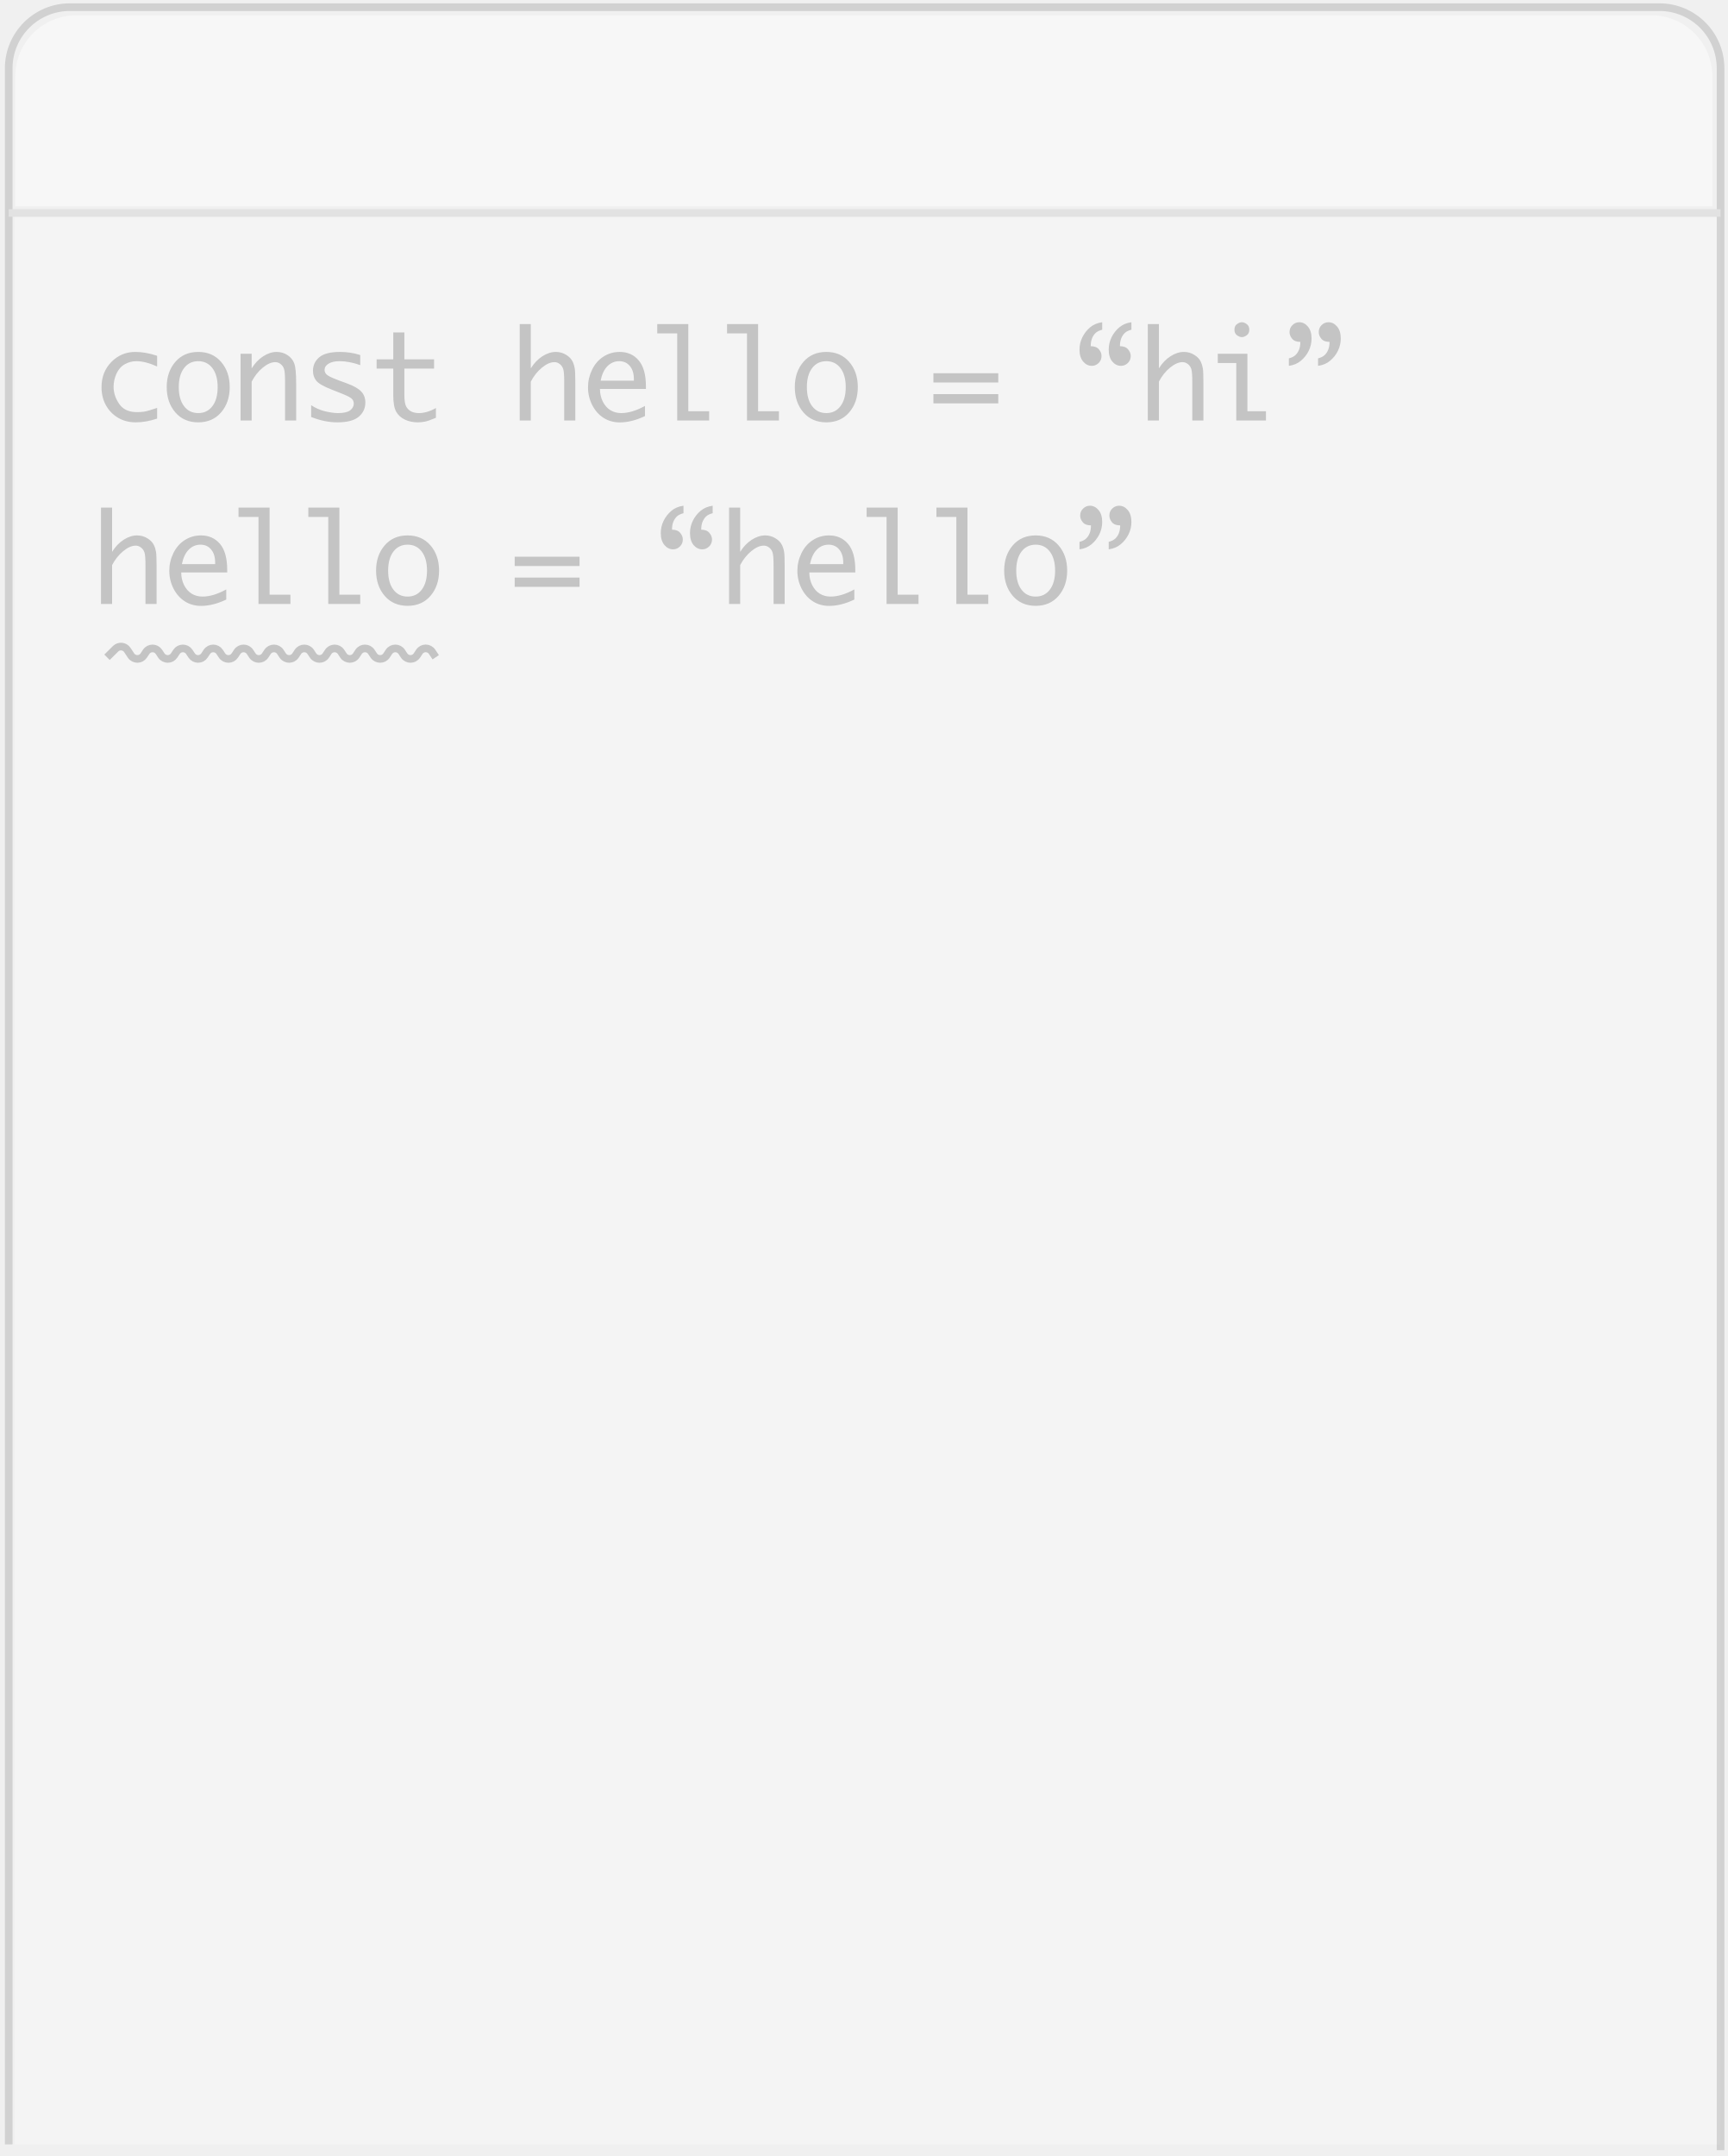
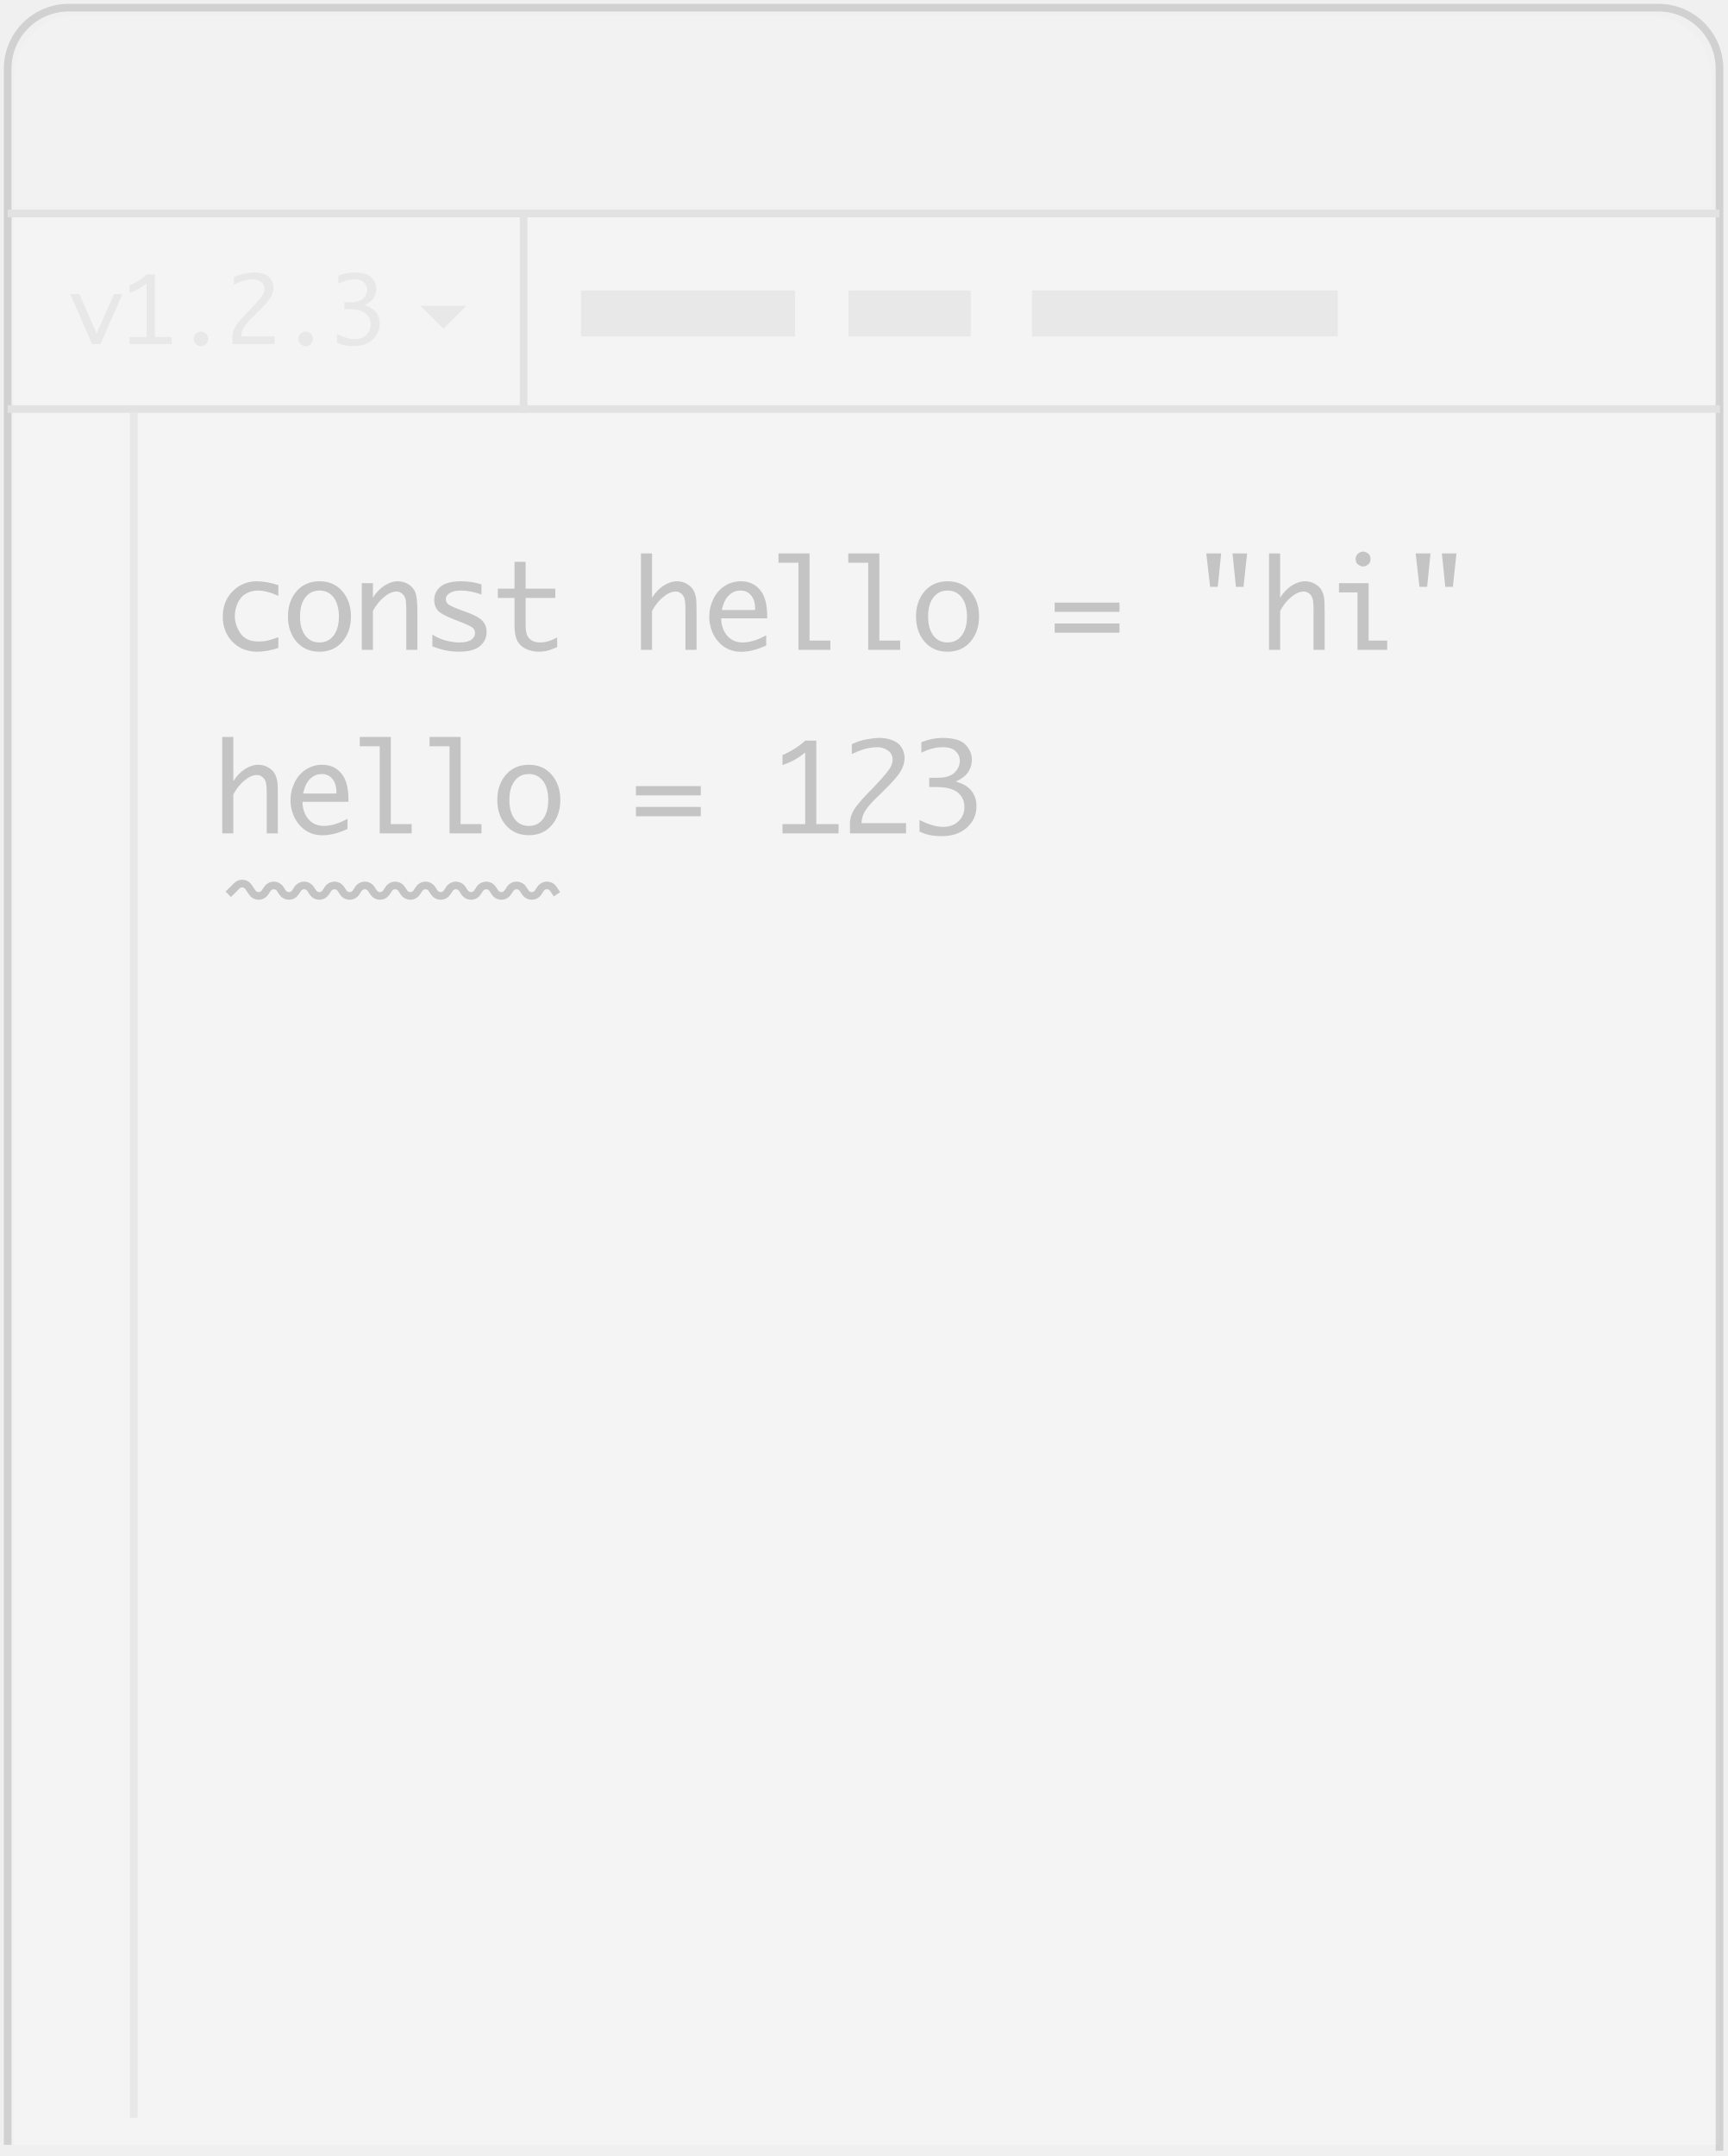
<svg xmlns="http://www.w3.org/2000/svg" width="226" height="282" viewBox="0 0 226 282" fill="none">
-   <path d="M1.902 28.356H225.078V280.477H1.902V28.356Z" fill="#F7F7F7" fill-opacity="0.6" />
-   <path d="M225.078 281.238V8.936C225.078 4.517 221.496 0.936 217.078 0.936H9.14C4.722 0.936 1.14 4.517 1.14 8.936V280.477" stroke="black" stroke-opacity="0.13" />
-   <path opacity="0.6" d="M2 10C2 5.582 5.582 2 10 2H216C220.418 2 224 5.582 224 10V27H2V10Z" fill="#FCFCFC" />
-   <line x1="1.14" y1="27.856" x2="225.078" y2="27.857" stroke="#E2E2E2" />
-   <path d="M20.555 54.75C19.581 55.078 18.654 55.242 17.773 55.242C16.898 55.242 16.12 55.042 15.438 54.641C14.76 54.234 14.232 53.688 13.852 53C13.471 52.307 13.281 51.521 13.281 50.641C13.281 49.318 13.711 48.219 14.57 47.344C15.435 46.469 16.477 46.031 17.695 46.031C18.596 46.031 19.549 46.2 20.555 46.539V47.938C19.539 47.474 18.63 47.242 17.828 47.242C17.297 47.242 16.797 47.375 16.328 47.641C15.859 47.901 15.497 48.31 15.242 48.867C14.987 49.425 14.859 49.997 14.859 50.586C14.859 51.372 15.104 52.122 15.594 52.836C16.088 53.55 16.862 53.906 17.914 53.906C18.232 53.906 18.544 53.885 18.852 53.844C19.159 53.797 19.727 53.633 20.555 53.352V54.75ZM25.934 55.242C24.684 55.242 23.684 54.807 22.934 53.938C22.184 53.062 21.809 51.961 21.809 50.633C21.809 49.305 22.184 48.206 22.934 47.336C23.684 46.466 24.684 46.031 25.934 46.031C27.179 46.031 28.176 46.466 28.926 47.336C29.676 48.206 30.051 49.305 30.051 50.633C30.051 51.961 29.676 53.062 28.926 53.938C28.176 54.807 27.179 55.242 25.934 55.242ZM25.934 54.031C26.71 54.031 27.327 53.729 27.786 53.125C28.244 52.521 28.473 51.69 28.473 50.633C28.473 49.581 28.244 48.753 27.786 48.148C27.327 47.544 26.71 47.242 25.934 47.242C25.153 47.242 24.533 47.544 24.075 48.148C23.616 48.753 23.387 49.581 23.387 50.633C23.387 51.69 23.616 52.521 24.075 53.125C24.533 53.729 25.153 54.031 25.934 54.031ZM31.47 55V46.273H32.923V48.18C33.34 47.508 33.842 46.982 34.431 46.602C35.019 46.221 35.608 46.031 36.196 46.031C36.712 46.031 37.181 46.169 37.602 46.445C38.024 46.716 38.319 47.073 38.485 47.516C38.657 47.958 38.743 48.828 38.743 50.125V55H37.29V49.945C37.29 49.107 37.248 48.555 37.165 48.289C37.087 48.018 36.938 47.797 36.72 47.625C36.506 47.453 36.272 47.367 36.017 47.367C35.506 47.367 34.957 47.609 34.368 48.094C33.785 48.578 33.303 49.185 32.923 49.914V55H31.47ZM40.701 54.539V53C41.284 53.38 41.901 53.648 42.552 53.805C43.203 53.956 43.755 54.031 44.208 54.031C44.943 54.031 45.471 53.914 45.794 53.68C46.117 53.44 46.279 53.143 46.279 52.789C46.279 52.555 46.203 52.354 46.052 52.188C45.901 52.021 45.526 51.815 44.927 51.57L44.427 51.367L43.419 50.969C42.336 50.547 41.654 50.156 41.373 49.797C41.086 49.443 40.943 49.01 40.943 48.5C40.943 47.781 41.219 47.19 41.771 46.727C42.328 46.263 43.229 46.031 44.474 46.031C45.406 46.031 46.289 46.167 47.123 46.438V47.758C46.164 47.414 45.263 47.242 44.419 47.242C43.805 47.242 43.323 47.352 42.974 47.57C42.63 47.784 42.458 48.052 42.458 48.375C42.458 48.688 42.609 48.938 42.912 49.125C43.208 49.312 43.693 49.529 44.365 49.773L45.349 50.133C46.25 50.461 46.883 50.818 47.248 51.203C47.612 51.589 47.794 52.07 47.794 52.648C47.794 53.404 47.503 54.026 46.919 54.516C46.341 55 45.414 55.242 44.138 55.242C43.023 55.242 41.878 55.008 40.701 54.539ZM57.025 54.648C56.343 54.935 55.848 55.104 55.541 55.156C55.234 55.214 54.937 55.242 54.65 55.242C54.041 55.242 53.484 55.125 52.978 54.891C52.473 54.656 52.09 54.31 51.83 53.852C51.575 53.393 51.447 52.685 51.447 51.727V48.211H49.267V47H51.447V43.484H52.9V47H56.783V48.211H52.9V51.703C52.9 52.406 52.984 52.904 53.15 53.195C53.317 53.482 53.538 53.693 53.814 53.828C54.096 53.964 54.426 54.031 54.807 54.031C55.51 54.031 56.249 53.81 57.025 53.367V54.648ZM67.987 55V42.391H69.44V48.18C69.857 47.508 70.36 46.982 70.948 46.602C71.537 46.221 72.125 46.031 72.714 46.031C73.209 46.031 73.659 46.159 74.065 46.414C74.477 46.664 74.763 46.969 74.925 47.328C75.055 47.604 75.143 47.898 75.19 48.211C75.237 48.518 75.261 49.156 75.261 50.125V55H73.808V49.945C73.808 49.107 73.766 48.555 73.683 48.289C73.604 48.018 73.456 47.797 73.237 47.625C73.024 47.453 72.789 47.367 72.534 47.367C72.024 47.367 71.474 47.609 70.886 48.094C70.302 48.578 69.82 49.185 69.44 49.914V55H67.987ZM84.374 54.422C83.213 54.974 82.114 55.25 81.078 55.25C80.291 55.25 79.588 55.055 78.968 54.664C78.348 54.273 77.851 53.716 77.476 52.992C77.106 52.263 76.921 51.484 76.921 50.656C76.921 49.859 77.098 49.094 77.453 48.359C77.807 47.625 78.302 47.055 78.937 46.648C79.572 46.237 80.281 46.031 81.062 46.031C82.098 46.031 82.929 46.401 83.554 47.141C84.184 47.88 84.499 49.021 84.499 50.562V50.875H78.484C78.484 51.479 78.609 52.031 78.859 52.531C79.114 53.031 79.447 53.406 79.859 53.656C80.27 53.906 80.739 54.031 81.265 54.031C82.203 54.031 83.239 53.719 84.374 53.094V54.422ZM78.57 49.789H82.921V49.578C82.921 48.865 82.747 48.297 82.398 47.875C82.049 47.453 81.583 47.242 80.999 47.242C80.411 47.242 79.9 47.458 79.468 47.891C79.041 48.318 78.742 48.95 78.57 49.789ZM88.59 55V43.609H85.98V42.391H90.043V53.789H92.769V55H88.59ZM97.719 55V43.609H95.11V42.391H99.172V53.789H101.899V55H97.719ZM108.098 55.242C106.848 55.242 105.848 54.807 105.098 53.938C104.348 53.062 103.973 51.961 103.973 50.633C103.973 49.305 104.348 48.206 105.098 47.336C105.848 46.466 106.848 46.031 108.098 46.031C109.343 46.031 110.341 46.466 111.091 47.336C111.841 48.206 112.216 49.305 112.216 50.633C112.216 51.961 111.841 53.062 111.091 53.938C110.341 54.807 109.343 55.242 108.098 55.242ZM108.098 54.031C108.874 54.031 109.492 53.729 109.95 53.125C110.408 52.521 110.637 51.69 110.637 50.633C110.637 49.581 110.408 48.753 109.95 48.148C109.492 47.544 108.874 47.242 108.098 47.242C107.317 47.242 106.697 47.544 106.239 48.148C105.781 48.753 105.552 49.581 105.552 50.633C105.552 51.69 105.781 52.521 106.239 53.125C106.697 53.729 107.317 54.031 108.098 54.031ZM130.592 48.82V50.031H122.107V48.82H130.592ZM130.592 51.547V52.758H122.107V51.547H130.592ZM148.007 42.148V43.125C147.632 43.224 147.345 43.365 147.147 43.547C146.954 43.729 146.798 43.964 146.678 44.25C146.564 44.531 146.507 44.875 146.507 45.281C146.986 45.281 147.34 45.419 147.569 45.695C147.803 45.966 147.921 46.255 147.921 46.562C147.921 46.927 147.793 47.234 147.538 47.484C147.283 47.729 146.986 47.852 146.647 47.852C146.204 47.852 145.824 47.664 145.507 47.289C145.194 46.909 145.038 46.391 145.038 45.734C145.038 45.156 145.163 44.615 145.413 44.109C145.663 43.604 146.001 43.172 146.428 42.812C146.861 42.453 147.387 42.232 148.007 42.148ZM144.186 42.148V43.125C143.811 43.224 143.525 43.365 143.327 43.547C143.134 43.729 142.978 43.964 142.858 44.25C142.744 44.531 142.686 44.875 142.686 45.281C143.171 45.281 143.527 45.419 143.757 45.695C143.986 45.966 144.1 46.255 144.1 46.562C144.1 46.927 143.973 47.234 143.717 47.484C143.462 47.729 143.165 47.852 142.827 47.852C142.389 47.852 142.012 47.664 141.694 47.289C141.376 46.909 141.217 46.391 141.217 45.734C141.217 45.156 141.342 44.615 141.592 44.109C141.842 43.604 142.181 43.172 142.608 42.812C143.04 42.453 143.566 42.232 144.186 42.148ZM150.152 55V42.391H151.605V48.18C152.021 47.508 152.524 46.982 153.113 46.602C153.701 46.221 154.29 46.031 154.878 46.031C155.373 46.031 155.823 46.159 156.23 46.414C156.641 46.664 156.928 46.969 157.089 47.328C157.219 47.604 157.308 47.898 157.355 48.211C157.402 48.518 157.425 49.156 157.425 50.125V55H155.972V49.945C155.972 49.107 155.93 48.555 155.847 48.289C155.769 48.018 155.62 47.797 155.402 47.625C155.188 47.453 154.954 47.367 154.698 47.367C154.188 47.367 153.639 47.609 153.05 48.094C152.467 48.578 151.985 49.185 151.605 49.914V55H150.152ZM161.726 55V47.484H159.304V46.273H163.179V53.789H165.609V55H161.726ZM161.484 43.125C161.484 42.797 161.596 42.552 161.82 42.391C162.044 42.229 162.255 42.148 162.453 42.148C162.656 42.148 162.869 42.229 163.093 42.391C163.317 42.552 163.429 42.797 163.429 43.125C163.429 43.448 163.317 43.69 163.093 43.852C162.869 44.013 162.656 44.094 162.453 44.094C162.255 44.094 162.044 44.013 161.82 43.852C161.596 43.69 161.484 43.448 161.484 43.125ZM168.606 47.852V46.875C168.981 46.776 169.264 46.635 169.457 46.453C169.655 46.271 169.811 46.039 169.926 45.758C170.046 45.471 170.106 45.125 170.106 44.719C169.621 44.719 169.264 44.583 169.035 44.312C168.806 44.036 168.692 43.745 168.692 43.438C168.692 43.073 168.819 42.768 169.074 42.523C169.33 42.273 169.626 42.148 169.965 42.148C170.402 42.148 170.78 42.339 171.098 42.719C171.416 43.094 171.574 43.609 171.574 44.266C171.574 44.844 171.449 45.385 171.199 45.891C170.949 46.396 170.608 46.828 170.176 47.188C169.749 47.547 169.225 47.768 168.606 47.852ZM172.426 47.852V46.875C172.796 46.776 173.08 46.635 173.277 46.453C173.475 46.271 173.632 46.039 173.746 45.758C173.866 45.471 173.926 45.125 173.926 44.719C173.442 44.719 173.085 44.583 172.856 44.312C172.626 44.036 172.512 43.745 172.512 43.438C172.512 43.073 172.637 42.768 172.887 42.523C173.142 42.273 173.439 42.148 173.777 42.148C174.22 42.148 174.6 42.339 174.918 42.719C175.236 43.094 175.395 43.609 175.395 44.266C175.395 44.844 175.27 45.385 175.02 45.891C174.77 46.396 174.429 46.828 173.996 47.188C173.569 47.547 173.046 47.768 172.426 47.852ZM13.211 79V66.391H14.664V72.18C15.081 71.508 15.583 70.982 16.172 70.602C16.76 70.221 17.349 70.031 17.938 70.031C18.432 70.031 18.883 70.159 19.289 70.414C19.701 70.664 19.987 70.969 20.148 71.328C20.279 71.604 20.367 71.898 20.414 72.211C20.461 72.518 20.484 73.156 20.484 74.125V79H19.031V73.945C19.031 73.107 18.99 72.555 18.906 72.289C18.828 72.018 18.68 71.797 18.461 71.625C18.247 71.453 18.013 71.367 17.758 71.367C17.247 71.367 16.698 71.609 16.109 72.094C15.526 72.578 15.044 73.185 14.664 73.914V79H13.211ZM29.598 78.422C28.437 78.974 27.338 79.25 26.301 79.25C25.515 79.25 24.812 79.055 24.192 78.664C23.572 78.273 23.075 77.716 22.7 76.992C22.33 76.263 22.145 75.484 22.145 74.656C22.145 73.859 22.322 73.094 22.676 72.359C23.03 71.625 23.525 71.055 24.161 70.648C24.796 70.237 25.504 70.031 26.286 70.031C27.322 70.031 28.153 70.401 28.778 71.141C29.408 71.88 29.723 73.021 29.723 74.562V74.875H23.707C23.707 75.479 23.832 76.031 24.082 76.531C24.338 77.031 24.671 77.406 25.082 77.656C25.494 77.906 25.963 78.031 26.489 78.031C27.426 78.031 28.463 77.719 29.598 77.094V78.422ZM23.793 73.789H28.145V73.578C28.145 72.865 27.971 72.297 27.622 71.875C27.273 71.453 26.806 71.242 26.223 71.242C25.635 71.242 25.124 71.458 24.692 71.891C24.265 72.318 23.965 72.951 23.793 73.789ZM33.813 79V67.609H31.204V66.391H35.267V77.789H37.993V79H33.813ZM42.943 79V67.609H40.333V66.391H44.396V77.789H47.123V79H42.943ZM53.322 79.242C52.072 79.242 51.072 78.807 50.322 77.938C49.572 77.062 49.197 75.961 49.197 74.633C49.197 73.305 49.572 72.206 50.322 71.336C51.072 70.466 52.072 70.031 53.322 70.031C54.567 70.031 55.564 70.466 56.314 71.336C57.064 72.206 57.439 73.305 57.439 74.633C57.439 75.961 57.064 77.062 56.314 77.938C55.564 78.807 54.567 79.242 53.322 79.242ZM53.322 78.031C54.098 78.031 54.715 77.729 55.174 77.125C55.632 76.521 55.861 75.69 55.861 74.633C55.861 73.581 55.632 72.753 55.174 72.148C54.715 71.544 54.098 71.242 53.322 71.242C52.541 71.242 51.921 71.544 51.463 72.148C51.005 72.753 50.775 73.581 50.775 74.633C50.775 75.69 51.005 76.521 51.463 77.125C51.921 77.729 52.541 78.031 53.322 78.031ZM75.815 72.82V74.031H67.331V72.82H75.815ZM75.815 75.547V76.758H67.331V75.547H75.815ZM93.23 66.148V67.125C92.855 67.224 92.569 67.365 92.371 67.547C92.178 67.729 92.022 67.963 91.902 68.25C91.788 68.531 91.73 68.875 91.73 69.281C92.21 69.281 92.564 69.419 92.793 69.695C93.027 69.966 93.144 70.255 93.144 70.562C93.144 70.927 93.017 71.234 92.762 71.484C92.506 71.729 92.21 71.852 91.871 71.852C91.428 71.852 91.048 71.664 90.73 71.289C90.418 70.909 90.262 70.391 90.262 69.734C90.262 69.156 90.387 68.615 90.637 68.109C90.887 67.604 91.225 67.172 91.652 66.812C92.085 66.453 92.611 66.232 93.23 66.148ZM89.41 66.148V67.125C89.035 67.224 88.749 67.365 88.551 67.547C88.358 67.729 88.202 67.963 88.082 68.25C87.967 68.531 87.91 68.875 87.91 69.281C88.394 69.281 88.751 69.419 88.98 69.695C89.21 69.966 89.324 70.255 89.324 70.562C89.324 70.927 89.197 71.234 88.941 71.484C88.686 71.729 88.389 71.852 88.051 71.852C87.613 71.852 87.236 71.664 86.918 71.289C86.6 70.909 86.441 70.391 86.441 69.734C86.441 69.156 86.566 68.615 86.816 68.109C87.066 67.604 87.405 67.172 87.832 66.812C88.264 66.453 88.79 66.232 89.41 66.148ZM95.375 79V66.391H96.828V72.18C97.245 71.508 97.748 70.982 98.336 70.602C98.925 70.221 99.513 70.031 100.102 70.031C100.597 70.031 101.047 70.159 101.453 70.414C101.865 70.664 102.151 70.969 102.313 71.328C102.443 71.604 102.532 71.898 102.578 72.211C102.625 72.518 102.649 73.156 102.649 74.125V79H101.196V73.945C101.196 73.107 101.154 72.555 101.071 72.289C100.993 72.018 100.844 71.797 100.625 71.625C100.412 71.453 100.177 71.367 99.922 71.367C99.412 71.367 98.862 71.609 98.274 72.094C97.69 72.578 97.209 73.185 96.828 73.914V79H95.375ZM111.762 78.422C110.601 78.974 109.502 79.25 108.466 79.25C107.679 79.25 106.976 79.055 106.356 78.664C105.736 78.273 105.239 77.716 104.864 76.992C104.494 76.263 104.309 75.484 104.309 74.656C104.309 73.859 104.486 73.094 104.841 72.359C105.195 71.625 105.69 71.055 106.325 70.648C106.96 70.237 107.669 70.031 108.45 70.031C109.486 70.031 110.317 70.401 110.942 71.141C111.572 71.88 111.887 73.021 111.887 74.562V74.875H105.872C105.872 75.479 105.997 76.031 106.247 76.531C106.502 77.031 106.835 77.406 107.247 77.656C107.658 77.906 108.127 78.031 108.653 78.031C109.591 78.031 110.627 77.719 111.762 77.094V78.422ZM105.958 73.789H110.309V73.578C110.309 72.865 110.135 72.297 109.786 71.875C109.437 71.453 108.971 71.242 108.387 71.242C107.799 71.242 107.289 71.458 106.856 71.891C106.429 72.318 106.13 72.951 105.958 73.789ZM115.978 79V67.609H113.368V66.391H117.431V77.789H120.158V79H115.978ZM125.107 79V67.609H122.498V66.391H126.56V77.789H129.287V79H125.107ZM135.487 79.242C134.237 79.242 133.237 78.807 132.487 77.938C131.737 77.062 131.362 75.961 131.362 74.633C131.362 73.305 131.737 72.206 132.487 71.336C133.237 70.466 134.237 70.031 135.487 70.031C136.731 70.031 137.729 70.466 138.479 71.336C139.229 72.206 139.604 73.305 139.604 74.633C139.604 75.961 139.229 77.062 138.479 77.938C137.729 78.807 136.731 79.242 135.487 79.242ZM135.487 78.031C136.263 78.031 136.88 77.729 137.338 77.125C137.796 76.521 138.026 75.69 138.026 74.633C138.026 73.581 137.796 72.753 137.338 72.148C136.88 71.544 136.263 71.242 135.487 71.242C134.705 71.242 134.086 71.544 133.627 72.148C133.169 72.753 132.94 73.581 132.94 74.633C132.94 75.69 133.169 76.521 133.627 77.125C134.086 77.729 134.705 78.031 135.487 78.031ZM141.217 71.852V70.875C141.592 70.776 141.876 70.635 142.069 70.453C142.267 70.271 142.423 70.039 142.538 69.758C142.658 69.471 142.717 69.125 142.717 68.719C142.233 68.719 141.876 68.583 141.647 68.312C141.418 68.037 141.303 67.745 141.303 67.438C141.303 67.073 141.431 66.768 141.686 66.523C141.941 66.273 142.238 66.148 142.577 66.148C143.014 66.148 143.392 66.338 143.71 66.719C144.027 67.094 144.186 67.609 144.186 68.266C144.186 68.844 144.061 69.385 143.811 69.891C143.561 70.396 143.22 70.828 142.788 71.188C142.361 71.547 141.837 71.768 141.217 71.852ZM145.038 71.852V70.875C145.408 70.776 145.691 70.635 145.889 70.453C146.087 70.271 146.244 70.039 146.358 69.758C146.478 69.471 146.538 69.125 146.538 68.719C146.053 68.719 145.697 68.583 145.467 68.312C145.238 68.037 145.124 67.745 145.124 67.438C145.124 67.073 145.249 66.768 145.499 66.523C145.754 66.273 146.051 66.148 146.389 66.148C146.832 66.148 147.212 66.338 147.53 66.719C147.848 67.094 148.007 67.609 148.007 68.266C148.007 68.844 147.882 69.385 147.632 69.891C147.382 70.396 147.04 70.828 146.608 71.188C146.181 71.547 145.658 71.768 145.038 71.852Z" fill="#C4C4C4" />
-   <path d="M14 85.969L15.12 84.859C15.567 84.414 16.31 84.491 16.658 85.017L17.136 85.74C17.532 86.337 18.409 86.337 18.804 85.74L19.121 85.26C19.517 84.663 20.394 84.663 20.789 85.26L21.106 85.74C21.502 86.337 22.379 86.337 22.774 85.74L23.091 85.26C23.486 84.663 24.364 84.663 24.759 85.26L25.076 85.74C25.471 86.337 26.349 86.337 26.744 85.74L27.061 85.26C27.457 84.663 28.334 84.663 28.729 85.26L29.046 85.74C29.442 86.337 30.319 86.337 30.714 85.74L31.031 85.26C31.427 84.663 32.304 84.663 32.699 85.26L33.016 85.74C33.412 86.337 34.289 86.337 34.684 85.74L35.001 85.26C35.397 84.663 36.274 84.663 36.669 85.26L36.986 85.74C37.382 86.337 38.259 86.337 38.654 85.74L38.971 85.26C39.367 84.663 40.244 84.663 40.639 85.26L40.956 85.74C41.352 86.337 42.229 86.337 42.624 85.74L42.941 85.26C43.337 84.663 44.214 84.663 44.609 85.26L44.926 85.74C45.322 86.337 46.199 86.337 46.594 85.74L46.911 85.26C47.307 84.663 48.184 84.663 48.579 85.26L48.896 85.74C49.292 86.337 50.169 86.337 50.564 85.74L50.881 85.26C51.277 84.663 52.154 84.663 52.549 85.26L52.866 85.74C53.262 86.337 54.139 86.337 54.534 85.74L54.855 85.255C55.249 84.659 56.124 84.657 56.521 85.251L57 85.969" stroke="#C4C4C4" />
+   <path d="M1.762 28.421H224.938V280.541H1.762V28.421Z" fill="white" fill-opacity="0.24" />
+   <path d="M224.938 281.303V9C224.938 4.582 221.356 1 216.938 1H9C4.582 1 1 4.582 1 9V280.541" stroke="black" stroke-opacity="0.13" />
+   <path opacity="0.6" d="M1.86 10.065C1.86 5.646 5.441 2.064 9.86 2.064H215.86C220.278 2.064 223.86 5.646 223.86 10.065V27.064H1.86V10.065Z" fill="#FCFCFC" fill-opacity="0.3" />
+   <line x1="1" y1="27.921" x2="224.938" y2="27.921" stroke="#E2E2E2" />
+   <path d="M36.414 84.75C35.441 85.078 34.513 85.242 33.633 85.242C32.758 85.242 31.98 85.042 31.297 84.641C30.62 84.234 30.091 83.688 29.711 83C29.331 82.307 29.141 81.521 29.141 80.641C29.141 79.318 29.571 78.219 30.43 77.344C31.295 76.469 32.336 76.031 33.555 76.031C34.456 76.031 35.409 76.201 36.414 76.539V77.938C35.399 77.474 34.49 77.242 33.688 77.242C33.157 77.242 32.657 77.375 32.188 77.641C31.719 77.901 31.357 78.31 31.102 78.867C30.847 79.424 30.719 79.997 30.719 80.586C30.719 81.372 30.964 82.122 31.453 82.836C31.948 83.549 32.722 83.906 33.774 83.906C34.092 83.906 34.404 83.885 34.711 83.844C35.019 83.797 35.586 83.633 36.414 83.352V84.75ZM41.794 85.242C40.544 85.242 39.544 84.807 38.794 83.938C38.044 83.062 37.669 81.961 37.669 80.633C37.669 79.305 38.044 78.206 38.794 77.336C39.544 76.466 40.544 76.031 41.794 76.031C43.039 76.031 44.036 76.466 44.786 77.336C45.536 78.206 45.911 79.305 45.911 80.633C45.911 81.961 45.536 83.062 44.786 83.938C44.036 84.807 43.039 85.242 41.794 85.242ZM41.794 84.031C42.57 84.031 43.187 83.729 43.645 83.125C44.104 82.521 44.333 81.69 44.333 80.633C44.333 79.581 44.104 78.753 43.645 78.148C43.187 77.544 42.57 77.242 41.794 77.242C41.013 77.242 40.393 77.544 39.934 78.148C39.476 78.753 39.247 79.581 39.247 80.633C39.247 81.69 39.476 82.521 39.934 83.125C40.393 83.729 41.013 84.031 41.794 84.031ZM47.329 85V76.273H48.783V78.18C49.199 77.508 49.702 76.982 50.29 76.602C50.879 76.221 51.468 76.031 52.056 76.031C52.572 76.031 53.04 76.169 53.462 76.445C53.884 76.716 54.178 77.073 54.345 77.516C54.517 77.958 54.603 78.828 54.603 80.125V85H53.15V79.945C53.15 79.107 53.108 78.555 53.025 78.289C52.947 78.018 52.798 77.797 52.579 77.625C52.366 77.453 52.132 77.367 51.876 77.367C51.366 77.367 50.816 77.609 50.228 78.094C49.645 78.578 49.163 79.185 48.783 79.914V85H47.329ZM56.56 84.539V83C57.144 83.38 57.761 83.648 58.412 83.805C59.063 83.956 59.615 84.031 60.068 84.031C60.803 84.031 61.331 83.914 61.654 83.68C61.977 83.44 62.139 83.143 62.139 82.789C62.139 82.555 62.063 82.354 61.912 82.188C61.761 82.021 61.386 81.815 60.787 81.57L60.287 81.367L59.279 80.969C58.196 80.547 57.514 80.156 57.232 79.797C56.946 79.443 56.803 79.01 56.803 78.5C56.803 77.781 57.079 77.19 57.631 76.727C58.188 76.263 59.089 76.031 60.334 76.031C61.266 76.031 62.149 76.167 62.982 76.438V77.758C62.024 77.414 61.123 77.242 60.279 77.242C59.664 77.242 59.183 77.352 58.834 77.57C58.49 77.784 58.318 78.052 58.318 78.375C58.318 78.688 58.469 78.938 58.771 79.125C59.068 79.312 59.553 79.529 60.224 79.773L61.209 80.133C62.11 80.461 62.743 80.818 63.107 81.203C63.472 81.588 63.654 82.07 63.654 82.648C63.654 83.404 63.362 84.026 62.779 84.516C62.201 85 61.274 85.242 59.998 85.242C58.883 85.242 57.737 85.008 56.56 84.539ZM72.885 84.648C72.203 84.935 71.708 85.104 71.401 85.156C71.093 85.213 70.796 85.242 70.51 85.242C69.901 85.242 69.343 85.125 68.838 84.891C68.333 84.656 67.95 84.31 67.69 83.852C67.434 83.393 67.307 82.685 67.307 81.727V78.211H65.127V77H67.307V73.484H68.76V77H72.643V78.211H68.76V81.703C68.76 82.406 68.843 82.904 69.01 83.195C69.177 83.482 69.398 83.693 69.674 83.828C69.955 83.963 70.286 84.031 70.666 84.031C71.369 84.031 72.109 83.81 72.885 83.367V84.648ZM83.847 85V72.391H85.3V78.18C85.717 77.508 86.219 76.982 86.808 76.602C87.396 76.221 87.985 76.031 88.573 76.031C89.068 76.031 89.519 76.159 89.925 76.414C90.337 76.664 90.623 76.969 90.784 77.328C90.915 77.604 91.003 77.898 91.05 78.211C91.097 78.518 91.12 79.156 91.12 80.125V85H89.667V79.945C89.667 79.107 89.626 78.555 89.542 78.289C89.464 78.018 89.316 77.797 89.097 77.625C88.883 77.453 88.649 77.367 88.394 77.367C87.883 77.367 87.334 77.609 86.745 78.094C86.162 78.578 85.68 79.185 85.3 79.914V85H83.847ZM100.234 84.422C99.073 84.974 97.974 85.25 96.937 85.25C96.151 85.25 95.448 85.055 94.828 84.664C94.208 84.273 93.711 83.716 93.336 82.992C92.966 82.263 92.781 81.484 92.781 80.656C92.781 79.859 92.958 79.094 93.312 78.359C93.666 77.625 94.161 77.055 94.797 76.648C95.432 76.237 96.14 76.031 96.922 76.031C97.958 76.031 98.789 76.401 99.414 77.141C100.044 77.88 100.359 79.021 100.359 80.562V80.875H94.344C94.344 81.479 94.469 82.031 94.719 82.531C94.974 83.031 95.307 83.406 95.719 83.656C96.13 83.906 96.599 84.031 97.125 84.031C98.062 84.031 99.099 83.719 100.234 83.094V84.422ZM94.429 79.789H98.781V79.578C98.781 78.865 98.606 78.297 98.258 77.875C97.909 77.453 97.442 77.242 96.859 77.242C96.271 77.242 95.76 77.458 95.328 77.891C94.901 78.318 94.601 78.951 94.429 79.789ZM104.449 85V73.609H101.84V72.391H105.903V83.789H108.629V85H104.449ZM113.579 85V73.609H110.969V72.391H115.032V83.789H117.758V85H113.579ZM123.958 85.242C122.708 85.242 121.708 84.807 120.958 83.938C120.208 83.062 119.833 81.961 119.833 80.633C119.833 79.305 120.208 78.206 120.958 77.336C121.708 76.466 122.708 76.031 123.958 76.031C125.203 76.031 126.2 76.466 126.95 77.336C127.7 78.206 128.075 79.305 128.075 80.633C128.075 81.961 127.7 83.062 126.95 83.938C126.2 84.807 125.203 85.242 123.958 85.242ZM123.958 84.031C124.734 84.031 125.351 83.729 125.81 83.125C126.268 82.521 126.497 81.69 126.497 80.633C126.497 79.581 126.268 78.753 125.81 78.148C125.351 77.544 124.734 77.242 123.958 77.242C123.177 77.242 122.557 77.544 122.099 78.148C121.64 78.753 121.411 79.581 121.411 80.633C121.411 81.69 121.64 82.521 122.099 83.125C122.557 83.729 123.177 84.031 123.958 84.031ZM146.451 78.82V80.031H137.967V78.82H146.451ZM146.451 81.547V82.758H137.967V81.547H146.451ZM159.304 76.758H158.304L157.804 72.391H159.749L159.304 76.758ZM162.671 76.758H161.679L161.233 72.391H163.14L162.671 76.758ZM166.011 85V72.391H167.464V78.18C167.881 77.508 168.384 76.982 168.972 76.602C169.561 76.221 170.149 76.031 170.738 76.031C171.233 76.031 171.683 76.159 172.089 76.414C172.501 76.664 172.787 76.969 172.949 77.328C173.079 77.604 173.168 77.898 173.214 78.211C173.261 78.518 173.285 79.156 173.285 80.125V85H171.832V79.945C171.832 79.107 171.79 78.555 171.707 78.289C171.628 78.018 171.48 77.797 171.261 77.625C171.048 77.453 170.813 77.367 170.558 77.367C170.048 77.367 169.498 77.609 168.91 78.094C168.326 78.578 167.845 79.185 167.464 79.914V85H166.011ZM177.586 85V77.484H175.164V76.273H179.039V83.789H181.469V85H177.586ZM177.344 73.125C177.344 72.797 177.456 72.552 177.68 72.391C177.904 72.229 178.115 72.148 178.313 72.148C178.516 72.148 178.729 72.229 178.953 72.391C179.177 72.552 179.289 72.797 179.289 73.125C179.289 73.448 179.177 73.69 178.953 73.852C178.729 74.013 178.516 74.094 178.313 74.094C178.115 74.094 177.904 74.013 177.68 73.852C177.456 73.69 177.344 73.448 177.344 73.125ZM186.692 76.758H185.692L185.192 72.391H187.137L186.692 76.758ZM190.059 76.758H189.067L188.622 72.391H190.528L190.059 76.758ZM29.071 109V96.391H30.524V102.18C30.941 101.508 31.443 100.982 32.032 100.602C32.62 100.221 33.209 100.031 33.797 100.031C34.292 100.031 34.743 100.159 35.149 100.414C35.56 100.664 35.847 100.969 36.008 101.328C36.138 101.604 36.227 101.898 36.274 102.211C36.321 102.518 36.344 103.156 36.344 104.125V109H34.891V103.945C34.891 103.107 34.849 102.555 34.766 102.289C34.688 102.018 34.539 101.797 34.321 101.625C34.107 101.453 33.873 101.367 33.618 101.367C33.107 101.367 32.558 101.609 31.969 102.094C31.386 102.578 30.904 103.185 30.524 103.914V109H29.071ZM45.458 108.422C44.296 108.974 43.197 109.25 42.161 109.25C41.374 109.25 40.671 109.055 40.052 108.664C39.432 108.273 38.934 107.716 38.559 106.992C38.19 106.263 38.005 105.484 38.005 104.656C38.005 103.859 38.182 103.094 38.536 102.359C38.89 101.625 39.385 101.055 40.02 100.648C40.656 100.237 41.364 100.031 42.145 100.031C43.182 100.031 44.013 100.401 44.638 101.141C45.268 101.88 45.583 103.021 45.583 104.562V104.875H39.567C39.567 105.479 39.692 106.031 39.942 106.531C40.197 107.031 40.531 107.406 40.942 107.656C41.354 107.906 41.822 108.031 42.349 108.031C43.286 108.031 44.322 107.719 45.458 107.094V108.422ZM39.653 103.789H44.005V103.578C44.005 102.865 43.83 102.297 43.481 101.875C43.132 101.453 42.666 101.242 42.083 101.242C41.494 101.242 40.984 101.458 40.552 101.891C40.124 102.318 39.825 102.951 39.653 103.789ZM49.673 109V97.609H47.064V96.391H51.126V107.789H53.853V109H49.673ZM58.803 109V97.609H56.193V96.391H60.256V107.789H62.982V109H58.803ZM69.182 109.242C67.932 109.242 66.932 108.807 66.182 107.938C65.432 107.062 65.057 105.961 65.057 104.633C65.057 103.305 65.432 102.206 66.182 101.336C66.932 100.466 67.932 100.031 69.182 100.031C70.427 100.031 71.424 100.466 72.174 101.336C72.924 102.206 73.299 103.305 73.299 104.633C73.299 105.961 72.924 107.062 72.174 107.938C71.424 108.807 70.427 109.242 69.182 109.242ZM69.182 108.031C69.958 108.031 70.575 107.729 71.034 107.125C71.492 106.521 71.721 105.69 71.721 104.633C71.721 103.581 71.492 102.753 71.034 102.148C70.575 101.544 69.958 101.242 69.182 101.242C68.401 101.242 67.781 101.544 67.323 102.148C66.864 102.753 66.635 103.581 66.635 104.633C66.635 105.69 66.864 106.521 67.323 107.125C67.781 107.729 68.401 108.031 69.182 108.031ZM91.675 102.82V104.031H83.191V102.82H91.675ZM91.675 105.547V106.758H83.191V105.547H91.675ZM105.332 107.789V98.43C104.895 98.779 104.47 99.076 104.059 99.32C103.647 99.565 103.082 99.815 102.363 100.07V98.758C103.504 98.273 104.494 97.646 105.332 96.875H106.785V107.789H109.699V109H102.363V107.789H105.332ZM118.524 109H111.188V107.664C111.188 107.32 111.258 106.953 111.399 106.562C111.54 106.167 111.808 105.724 112.204 105.234C112.6 104.745 113.019 104.273 113.462 103.82L114.29 102.977C114.456 102.805 114.821 102.406 115.383 101.781C115.946 101.156 116.316 100.677 116.493 100.344C116.675 100.01 116.766 99.682 116.766 99.359C116.766 98.838 116.558 98.438 116.141 98.156C115.725 97.87 115.256 97.727 114.735 97.727C114.438 97.727 114.105 97.76 113.735 97.828C113.37 97.896 113.05 97.977 112.774 98.07C112.498 98.159 112.05 98.344 111.43 98.625V97.336C112.087 97.023 112.743 96.81 113.399 96.695C114.061 96.576 114.605 96.516 115.032 96.516C115.662 96.516 116.24 96.62 116.766 96.828C117.298 97.031 117.691 97.349 117.946 97.781C118.206 98.213 118.337 98.674 118.337 99.164C118.337 99.711 118.17 100.271 117.837 100.844C117.508 101.417 116.886 102.154 115.969 103.055L115.079 103.938L114.329 104.672C113.855 105.151 113.472 105.615 113.18 106.062C112.889 106.51 112.727 107.044 112.696 107.664H118.524V109ZM120.286 108.781V107.25C121.479 107.854 122.513 108.156 123.388 108.156C124.19 108.156 124.851 107.914 125.372 107.43C125.898 106.94 126.161 106.312 126.161 105.547C126.161 104.776 125.872 104.148 125.294 103.664C124.721 103.18 123.745 102.938 122.364 102.938H121.56V101.727H122.677C123.693 101.727 124.427 101.5 124.88 101.047C125.333 100.589 125.56 100.081 125.56 99.523C125.56 99.018 125.375 98.594 125.005 98.25C124.635 97.901 124.068 97.727 123.302 97.727C122.443 97.727 121.518 97.969 120.528 98.453V97.07C121.518 96.701 122.424 96.516 123.247 96.516C124.721 96.516 125.737 96.807 126.294 97.391C126.857 97.969 127.138 98.63 127.138 99.375C127.138 99.927 126.989 100.445 126.693 100.93C126.396 101.414 125.849 101.846 125.052 102.227C125.755 102.435 126.286 102.69 126.646 102.992C127.005 103.294 127.276 103.651 127.458 104.062C127.646 104.474 127.739 104.935 127.739 105.445C127.739 106.581 127.318 107.518 126.474 108.258C125.635 108.997 124.549 109.367 123.216 109.367C122.831 109.367 122.409 109.339 121.95 109.281C121.497 109.224 120.943 109.057 120.286 108.781Z" fill="#C4C4C4" />
+   <path d="M12.035 45L9.193 38.455H10.389L12.633 43.635L14.924 38.455H16.014L13.148 45H12.035ZM19.175 44.092V37.072C18.847 37.334 18.529 37.557 18.22 37.74C17.912 37.924 17.488 38.111 16.949 38.303V37.318C17.804 36.955 18.546 36.484 19.175 35.906H20.265V44.092H22.451V45H16.949V44.092H19.175ZM26.292 45.275C26.03 45.275 25.805 45.182 25.618 44.994C25.43 44.807 25.337 44.582 25.337 44.32C25.337 44.055 25.43 43.83 25.618 43.647C25.809 43.459 26.034 43.365 26.292 43.365C26.549 43.365 26.772 43.459 26.96 43.647C27.151 43.83 27.247 44.055 27.247 44.32C27.247 44.582 27.153 44.807 26.965 44.994C26.778 45.182 26.553 45.275 26.292 45.275ZM35.916 45H30.414V43.998C30.414 43.74 30.467 43.465 30.572 43.172C30.678 42.875 30.879 42.543 31.176 42.176C31.473 41.809 31.787 41.455 32.119 41.115L32.74 40.482C32.865 40.353 33.139 40.055 33.561 39.586C33.983 39.117 34.26 38.758 34.393 38.508C34.529 38.258 34.598 38.012 34.598 37.77C34.598 37.379 34.441 37.078 34.129 36.867C33.816 36.652 33.465 36.545 33.074 36.545C32.852 36.545 32.602 36.57 32.324 36.621C32.051 36.672 31.811 36.732 31.604 36.803C31.397 36.869 31.061 37.008 30.596 37.219V36.252C31.088 36.018 31.58 35.857 32.072 35.772C32.568 35.682 32.977 35.637 33.297 35.637C33.77 35.637 34.203 35.715 34.598 35.871C34.996 36.023 35.291 36.262 35.483 36.586C35.678 36.91 35.776 37.256 35.776 37.623C35.776 38.033 35.651 38.453 35.401 38.883C35.154 39.312 34.688 39.865 34 40.541L33.332 41.203L32.77 41.754C32.414 42.113 32.127 42.461 31.908 42.797C31.689 43.133 31.568 43.533 31.545 43.998H35.916V45ZM39.986 45.275C39.724 45.275 39.499 45.182 39.312 44.994C39.124 44.807 39.031 44.582 39.031 44.32C39.031 44.055 39.124 43.83 39.312 43.647C39.503 43.459 39.728 43.365 39.986 43.365C40.244 43.365 40.466 43.459 40.654 43.647C40.845 43.83 40.941 44.055 40.941 44.32C40.941 44.582 40.847 44.807 40.66 44.994C40.472 45.182 40.248 45.275 39.986 45.275ZM44.085 44.836V43.688C44.979 44.141 45.755 44.367 46.411 44.367C47.013 44.367 47.509 44.185 47.899 43.822C48.294 43.455 48.491 42.984 48.491 42.41C48.491 41.832 48.274 41.361 47.841 40.998C47.411 40.635 46.678 40.453 45.643 40.453H45.04V39.545H45.878C46.639 39.545 47.19 39.375 47.53 39.035C47.87 38.691 48.04 38.31 48.04 37.893C48.04 37.514 47.901 37.195 47.624 36.938C47.346 36.676 46.921 36.545 46.346 36.545C45.702 36.545 45.009 36.727 44.266 37.09V36.053C45.009 35.775 45.688 35.637 46.306 35.637C47.411 35.637 48.173 35.855 48.591 36.293C49.013 36.727 49.223 37.223 49.223 37.781C49.223 38.195 49.112 38.584 48.889 38.947C48.667 39.31 48.257 39.635 47.659 39.92C48.186 40.076 48.585 40.268 48.854 40.494C49.124 40.721 49.327 40.988 49.464 41.297C49.604 41.605 49.675 41.951 49.675 42.334C49.675 43.185 49.358 43.889 48.725 44.443C48.096 44.998 47.282 45.275 46.282 45.275C45.993 45.275 45.677 45.254 45.333 45.211C44.993 45.168 44.577 45.043 44.085 44.836Z" fill="#E8E8E8" />
+   <path d="M29.86 116.969L30.979 115.859C31.427 115.414 32.169 115.491 32.517 116.017L32.996 116.74C33.391 117.337 34.268 117.337 34.664 116.74L34.981 116.26C35.376 115.663 36.253 115.663 36.649 116.26L36.966 116.74C37.361 117.337 38.238 117.337 38.634 116.74L38.951 116.26C39.346 115.663 40.223 115.663 40.619 116.26L40.936 116.74C41.331 117.337 42.208 117.337 42.604 116.74L42.921 116.26C43.316 115.663 44.193 115.663 44.589 116.26L44.906 116.74C45.301 117.337 46.178 117.337 46.574 116.74L46.891 116.26C47.286 115.663 48.163 115.663 48.559 116.26L48.876 116.74C49.271 117.337 50.148 117.337 50.544 116.74L50.861 116.26C51.256 115.663 52.133 115.663 52.529 116.26L52.846 116.74C53.241 117.337 54.118 117.337 54.514 116.74L54.831 116.26C55.226 115.663 56.103 115.663 56.499 116.26L56.816 116.74C57.211 117.337 58.089 117.337 58.484 116.74L58.801 116.26C59.196 115.663 60.074 115.663 60.469 116.26L60.786 116.74C61.181 117.337 62.059 117.337 62.454 116.74L62.771 116.26C63.166 115.663 64.044 115.663 64.439 116.26L64.756 116.74C65.151 117.337 66.029 117.337 66.424 116.74L66.741 116.26C67.136 115.663 68.014 115.663 68.409 116.26L68.726 116.74C69.121 117.337 69.999 117.337 70.394 116.74L70.715 116.255C71.109 115.659 71.984 115.657 72.38 116.251L72.86 116.969" stroke="#C4C4C4" />
+   <line x1="1" y1="53.5" x2="225" y2="53.5" stroke="#E2E2E2" />
+   <line x1="68.5" y1="28" x2="68.5" y2="54" stroke="#E2E2E2" />
+   <path d="M58 43L55 40H61L58 43Z" fill="#E8E8E8" />
+   <rect x="76" y="38" width="28" height="6" fill="#E8E8E8" />
+   <rect x="111" y="38" width="16" height="6" fill="#E8E8E8" />
+   <rect x="135" y="38" width="40" height="6" fill="#E8E8E8" />
+   <line x1="17.5" y1="54" x2="17.5" y2="277" stroke="#E8E8E8" />
</svg>
